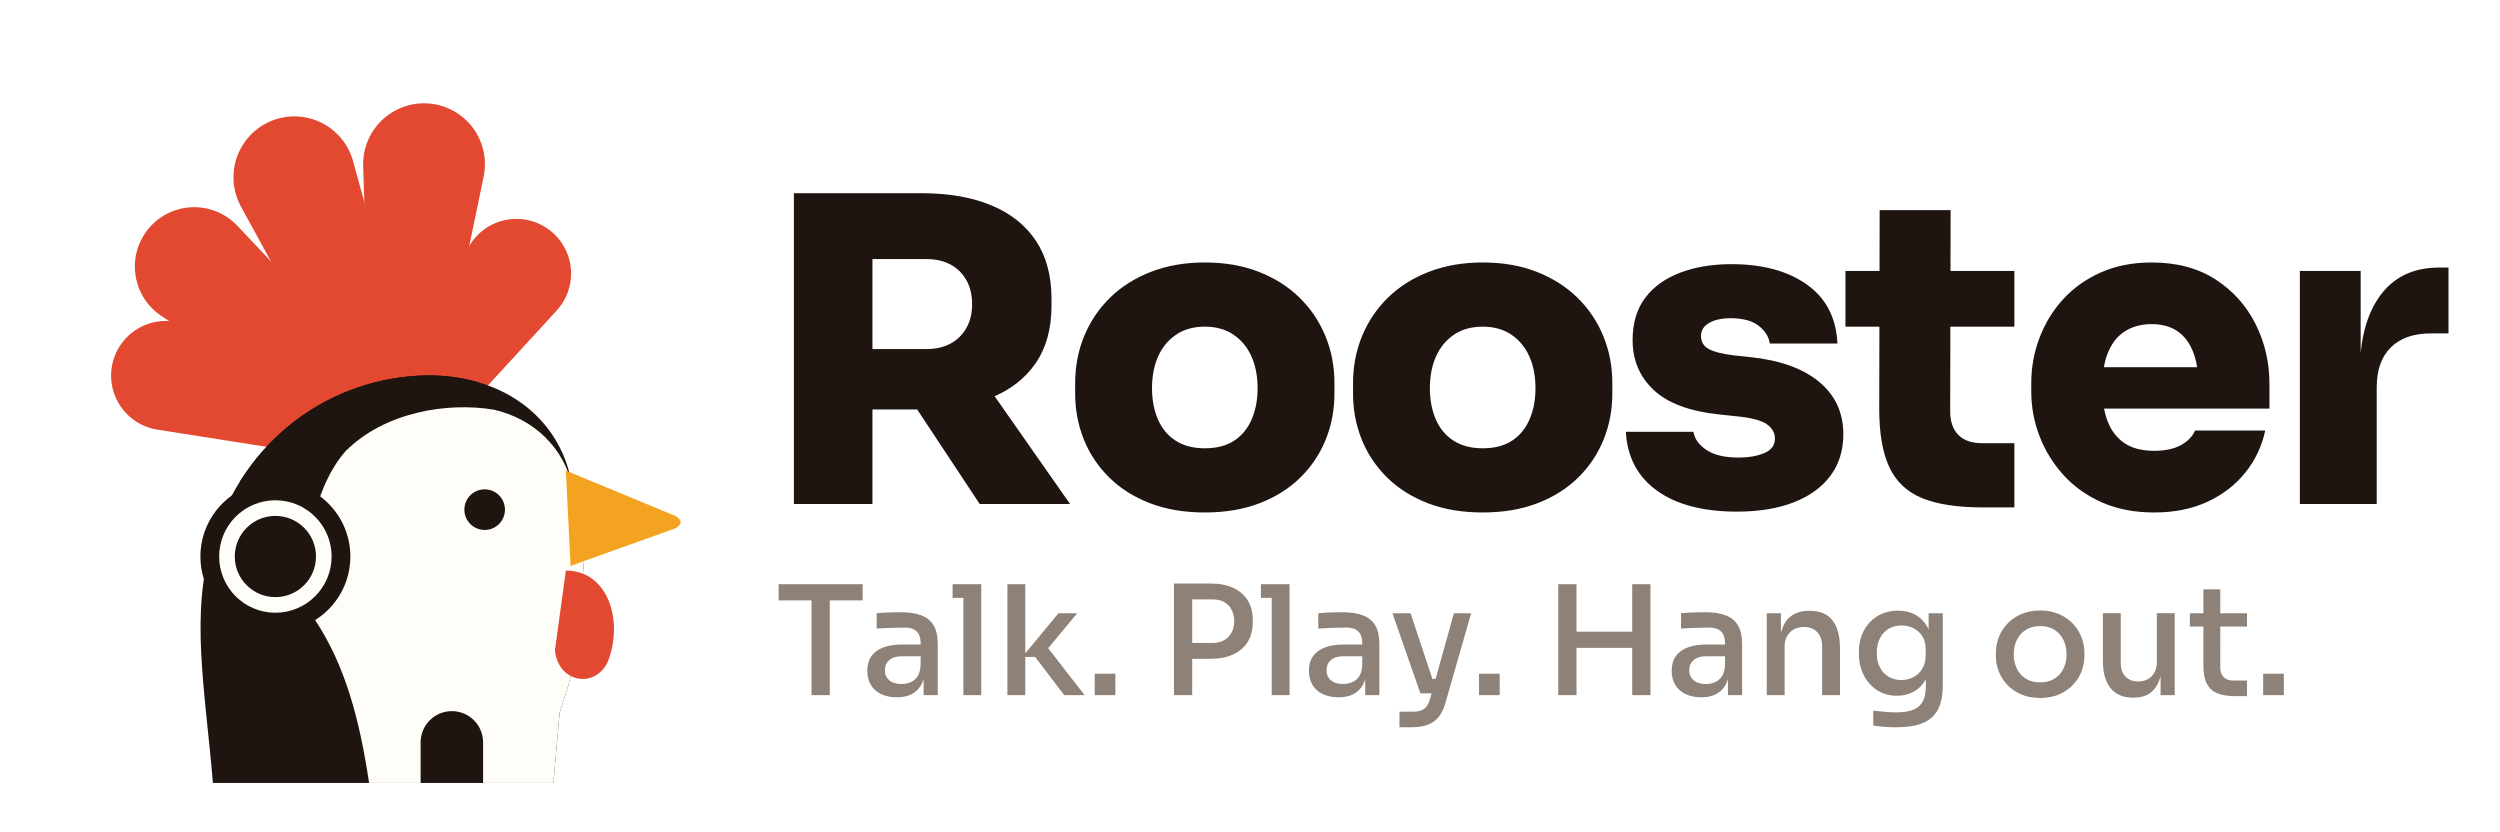
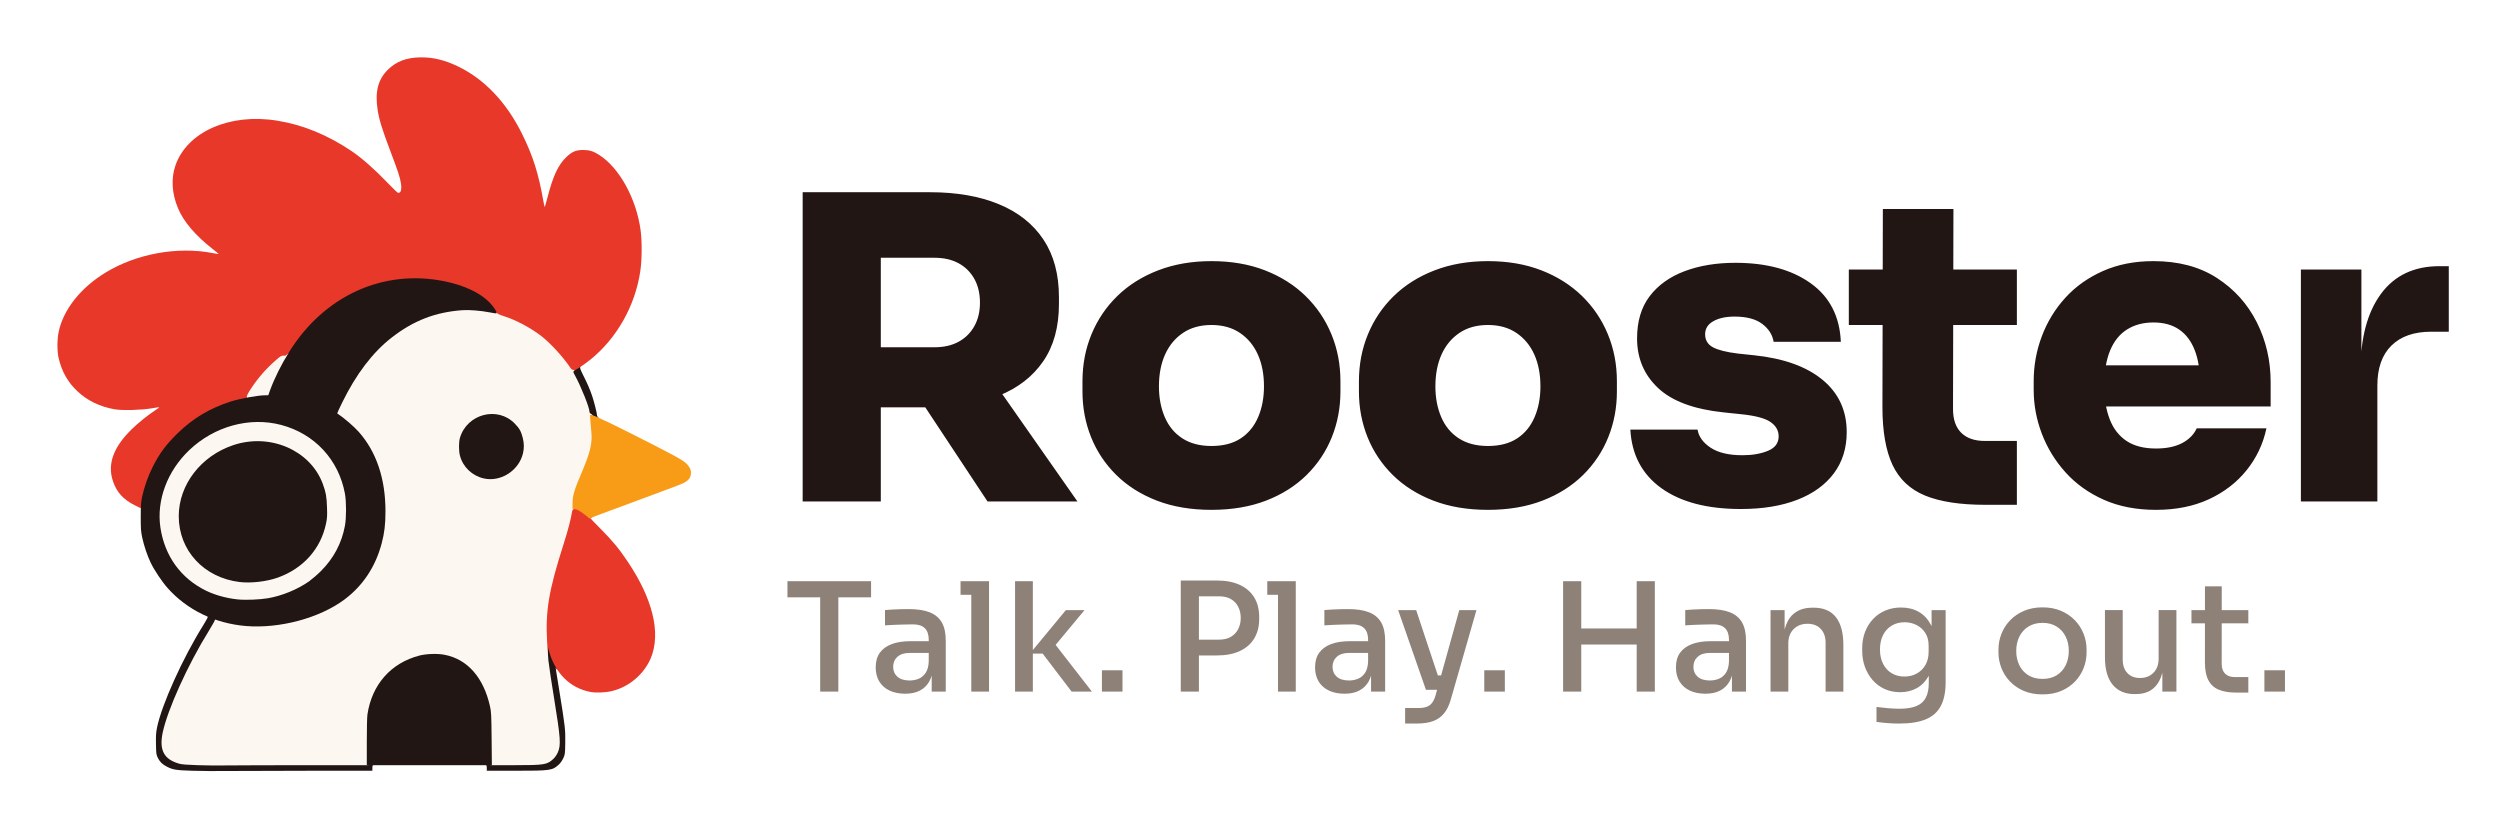
- <svg xmlns="http://www.w3.org/2000/svg" viewBox="-24 -24 1226.12 408">
-   <g transform="scale(0.38298) translate(-90 0)">
-     <g fill="#E34830">
-       <path d="M566.5 524.3 L740.5 334.7 A70 70 0 1 0 626.7 255.1 L508.1 483.4 A36 36 0 0 0 566.5 524.3 Z" />
-       <path d="M575.2 507.3 L646.7 163.6 A78 78 0 1 0 492.4 150.3 L504.0 501.2 A36 36 0 0 0 575.2 507.3 Z" />
-       <path d="M574.7 490.5 L479.5 143.7 A78 78 0 1 0 335.8 201.7 L508.4 517.3 A36 36 0 0 0 574.7 490.5 Z" />
-       <path d="M566.2 475.3 L331.5 226.7 A76 76 0 1 0 234.5 342.3 L520.2 530.1 A36 36 0 0 0 566.2 475.3 Z" />
-       <path d="M553.2 466.5 L265.2 353.2 A70 70 0 1 0 228.7 487.5 L534.4 535.6 A36 36 0 0 0 553.2 466.5 Z" />
-     </g>
-     <path d="M300 940 C 290 820 270 720 300 630 C 340 500 450 420 575 418 C 680 418 748 480 760 560 L 772 640 C 784 720 764 790 744 850 L 736 940 Z" fill="#1F1510" />
-     <path d="M500 940 C 488 860 470 790 430 730 C 410 650 430 560 470 515 C 520 465 600 452 660 462 C 712 474 750 512 760 560 L 772 640 C 784 720 764 790 744 850 L 736 940 Z" fill="#FFFDF8" />
-     <clipPath id="band7">
-       <path d="M300 940 C 290 820 270 720 300 630 C 340 500 450 420 575 418 C 680 418 748 480 760 560 L 772 640 C 784 720 764 790 744 850 L 736 940 Z" />
-     </clipPath>
-     <path d="M360 560 C 380 470 480 405 640 400" fill="none" stroke="#1F1510" stroke-width="64" clip-path="url(#band7)" />
-     <circle cx="380" cy="650" r="96" fill="#1F1510" />
-     <circle cx="380" cy="650" r="62" fill="none" stroke="#FFFDF8" stroke-width="20" />
-     <path d="M566 940 V888 A40 40 0 0 1 646 888 V940 Z" fill="#1F1510" />
-     <g fill="#1F1510">
-       <circle cx="648" cy="590" r="26" />
-     </g>
-     <path d="M752 540 L892 598 Q906 606 892 614 L758 662 Z" fill="#F4A320" />
-     <path d="M752 668 C 806 668 826 732 806 784 C 790 820 742 812 738 770 Z" fill="#E34830" />
+ <svg xmlns="http://www.w3.org/2000/svg" viewBox="-24 -24 1232.43 408">
+   <g transform="scale(0.40377) translate(-98.006 -28.5196)">
+     <path d="M273.0 910.1 C253.8 909.5 249.7 908.9 242.5 905.2 C237.0 902.5 233.7 899.3 231.3 894.4 C229.3 890.3 229.2 889.5 229.0 877.6 C228.8 867.2 229.0 863.9 230.3 857.3 C236.0 829.4 261.6 772.6 286.8 732.3 C291.2 725.2 292.7 722.3 292.1 721.8 C290.6 720.8 296.9 721.8 300.0 723.1 C302.3 724.1 302.9 724.8 302.9 726.3 C302.9 727.4 299.7 733.3 295.1 740.8 C263.5 791.7 235.5 858.3 237.5 878.0 C238.4 887.0 243.0 893.2 252.0 897.4 C261.9 902.1 258.2 901.9 382.0 901.8 C459.9 901.8 494.7 902.0 494.7 902.5 C494.7 903.0 494.4 903.3 494.0 903.3 C493.5 903.3 493.2 904.9 493.2 906.7 L493.2 910.1 L420.9 910.1 C381.1 910.1 335.6 910.3 319.9 910.4 C304.1 910.6 283.0 910.5 273.0 910.1 Z M632.9 906.7 C632.9 904.9 632.6 903.3 632.2 903.3 C631.8 903.3 631.4 903.0 631.4 902.6 C631.4 902.1 642.4 901.8 663.0 901.8 C702.0 901.8 704.8 901.4 712.6 894.2 C717.1 890.1 720.0 883.4 720.4 876.1 C720.7 870.0 719.1 857.3 713.4 822.1 C707.7 787.3 705.4 769.6 705.4 760.0 C705.4 756.3 705.6 756.0 707.3 756.0 C708.8 756.0 709.2 756.5 709.6 759.2 C710.4 763.6 713.3 772.0 716.0 777.4 C717.2 779.9 718.4 783.1 718.7 784.6 L719.1 787.4 L717.9 785.5 C717.0 784.0 716.8 783.9 717.1 785.1 C717.3 786.0 717.6 788.0 717.8 789.7 C718.1 791.3 719.8 802.0 721.6 813.4 C728.5 855.7 729.0 860.4 728.7 876.0 C728.5 889.7 728.4 890.2 726.3 894.8 C725.0 897.5 722.8 900.8 720.9 902.5 C713.0 909.8 710.7 910.1 667.9 910.1 L632.9 910.1 L632.9 906.7 Z M761.1 477.3 C757.8 475.6 756.8 474.7 756.8 473.4 C756.8 468.3 746.7 443.1 739.2 429.5 C737.7 426.6 736.4 423.6 736.4 422.9 C736.4 421.3 743.9 416.2 746.3 416.2 C747.6 416.2 747.7 416.4 747.0 417.2 C746.4 418.0 747.1 420.2 750.6 427.2 C756.0 437.9 758.5 443.8 761.5 452.4 C763.9 459.5 767.4 473.3 767.4 475.7 C767.4 476.5 767.9 477.8 768.6 478.4 C770.7 480.5 766.0 479.8 761.1 477.3 Z" fill="#211614" />
+     <path d="M759.4 813.9 C734.2 809.0 716.0 790.8 708.4 762.6 L707.0 757.2 L707.3 763.1 C707.5 766.4 707.5 768.9 707.3 768.8 C707.2 768.6 706.5 766.1 705.8 763.2 C703.8 754.7 703.0 737.9 703.9 723.7 C705.7 696.2 710.2 675.6 724.9 629.5 C729.6 614.7 732.9 602.2 734.7 592.1 L735.3 588.7 L740.3 588.5 L745.2 588.3 L751.3 592.7 C761.4 600.0 762.7 601.2 760.2 601.2 C759.6 601.2 759.1 601.4 759.1 601.5 C759.1 601.7 764.8 607.6 771.7 614.6 C786.5 629.4 794.7 639.4 805.5 655.6 C820.4 678.1 829.8 698.0 835.0 718.2 C840.2 738.6 839.5 758.0 832.9 773.2 C824.5 792.4 806.9 807.4 786.5 812.6 C778.5 814.7 766.4 815.2 759.4 813.9 Z M203.5 586.2 C188.9 578.8 181.0 570.1 176.5 556.6 C169.5 536.0 176.8 515.4 198.9 493.6 C207.3 485.3 219.7 475.4 229.4 469.1 C231.6 467.7 233.3 466.4 233.1 466.3 C233.0 466.1 228.8 466.7 223.9 467.6 C211.3 469.8 188.1 470.4 178.5 468.8 C160.5 465.6 145.1 458.2 133.1 446.8 C121.3 435.7 114.1 422.9 110.2 406.5 C108.2 398.1 108.2 383.7 110.2 374.2 C115.9 347.0 137.2 320.2 167.7 301.7 C205.3 278.9 255.2 269.8 297.9 278.0 C302.0 278.8 305.5 279.3 305.6 279.2 C305.7 279.1 302.3 276.3 298.1 273.0 C277.0 256.4 263.0 240.0 256.1 223.8 C248.4 205.6 247.2 187.5 252.7 171.3 C266.7 130.1 319.1 106.9 377.0 116.4 C408.3 121.4 438.5 133.8 467.9 153.6 C480.1 161.8 496.4 176.2 511.3 191.8 C517.7 198.4 523.5 204.1 524.3 204.4 C527.8 205.5 529.4 200.6 528.0 192.6 C526.9 185.3 524.4 178.0 515.5 154.5 C505.0 126.7 501.5 115.4 499.6 103.1 C496.3 81.0 500.0 66.3 512.0 54.3 C522.4 44.0 535.1 39.2 552.5 39.1 C567.7 39.0 581.8 42.5 597.8 50.2 C630.2 65.8 657.0 94.1 676.2 133.0 C689.3 159.6 696.1 181.0 702.0 214.7 C702.7 218.8 703.5 222.0 703.7 221.8 C703.9 221.5 705.4 216.3 707.0 210.2 C713.8 183.8 720.1 170.3 730.2 160.7 C736.9 154.3 741.8 152.2 750.4 152.2 C758.2 152.2 763.0 153.7 770.1 158.2 C794.8 174.0 815.5 211.6 820.7 250.2 C822.5 263.7 822.4 286.5 820.3 300.3 C814.1 342.3 791.7 382.0 759.7 407.9 C750.7 415.2 738.6 423.0 736.1 423.0 C734.9 423.0 733.7 422.0 732.2 419.8 C724.1 407.4 707.8 389.7 696.8 381.3 C683.7 371.3 665.6 361.8 651.4 357.3 L643.8 354.9 L641.8 350.8 C639.0 345.2 630.2 336.2 622.9 331.5 C599.7 316.6 561.4 308.6 529.6 312.0 C478.4 317.4 432.0 345.9 399.9 391.6 C397.8 394.5 395.9 397.0 395.5 397.2 C393.2 398.1 379.1 409.6 372.8 415.5 C361.1 426.6 347.3 444.0 341.9 454.5 C341.1 456.0 339.8 457.1 338.5 457.4 C312.0 463.4 291.5 472.8 270.8 488.6 C259.8 496.9 244.2 513.7 235.6 526.4 C230.2 534.5 222.5 550.4 219.2 560.4 C216.0 570.0 213.0 583.3 213.0 587.5 C213.0 590.7 211.9 590.5 203.5 586.2 Z" fill="#E8382A" />
+     <path d="M279.8 903.3 C266.9 902.9 260.5 902.4 257.4 901.5 C238.9 896.3 232.8 885.1 237.1 864.0 C242.9 835.9 267.7 780.9 293.6 739.2 C297.9 732.3 301.2 726.2 301.0 725.8 C300.2 724.5 307.8 725.0 313.5 726.6 C325.6 729.9 337.3 731.4 352.0 731.4 C368.5 731.5 380.1 730.0 396.8 725.8 C429.7 717.7 453.1 705.1 472.1 685.3 C486.7 670.1 496.6 652.4 502.3 631.1 C505.9 617.6 507.0 608.5 507.0 592.9 C507.0 559.6 497.9 529.3 480.9 506.3 C475.6 499.3 462.4 486.2 455.3 481.1 L449.5 477.0 L449.4 472.5 C449.4 468.4 449.9 467.0 455.4 455.9 C486.5 392.8 532.2 355.3 587.7 347.1 C607.4 344.2 644.0 346.8 645.4 351.2 C645.7 352.1 648.2 353.3 653.5 355.0 C667.9 359.5 685.9 369.0 699.0 379.0 C710.1 387.5 726.4 405.2 734.5 417.5 C736.1 419.9 737.1 420.7 738.6 420.7 C740.3 420.7 740.4 420.8 739.3 421.9 C738.2 423.0 738.3 423.5 740.9 428.1 C748.2 441.6 758.3 466.8 758.3 471.9 C758.3 473.0 759.0 473.9 760.2 474.4 C761.2 474.9 762.2 476.1 762.4 477.3 C763.5 482.4 764.3 489.8 764.8 497.4 C765.8 513.8 763.1 525.0 751.8 551.4 C745.2 567.0 742.4 575.3 740.9 584.7 C740.2 589.1 739.7 590.6 738.7 590.9 C737.8 591.1 737.2 592.3 736.8 594.9 C735.7 602.3 731.9 617.1 726.9 632.6 C708.4 690.6 704.3 714.8 706.6 753.7 C707.2 763.5 707.9 773.2 708.1 775.3 C709.3 784.9 711.8 802.0 714.9 820.6 C723.1 871.0 723.6 878.9 719.5 888.0 C718.2 890.8 716.0 894.0 714.1 895.7 C706.4 902.8 703.3 903.3 666.7 903.3 L637.5 903.3 L637.3 888.8 C637.0 850.4 636.8 845.6 635.3 836.9 C631.9 817.5 624.0 800.8 612.6 789.0 C591.9 767.4 563.0 763.7 533.9 778.8 C512.4 790.0 497.9 808.5 491.1 833.6 C489.1 841.0 489.1 841.2 488.8 872.2 L488.6 903.3 L411.8 903.3 C369.5 903.3 326.6 903.5 316.5 903.6 C306.3 903.8 289.8 903.7 279.8 903.3 Z M329.3 703.1 C281.9 699.5 244.2 668.9 234.3 625.8 C225.3 586.6 236.4 547.7 264.7 519.2 C283.5 500.3 306.2 488.5 332.7 483.7 C341.8 482.1 363.5 481.9 372.7 483.3 C389.0 485.9 408.1 493.8 420.7 503.1 C433.5 512.5 445.0 526.1 452.2 540.3 C455.8 547.6 460.4 561.6 461.9 570.6 C463.9 582.2 463.8 602.9 461.6 613.9 C455.9 642.8 440.1 666.1 414.9 683.0 C397.6 694.5 376.7 701.4 354.2 703.1 C343.1 704.0 341.0 704.0 329.3 703.1 Z M360.6 676.3 C405.2 667.1 435.9 632.4 436.0 591.4 C436.0 555.9 413.6 525.4 379.3 514.3 C365.3 509.8 353.1 508.8 339.8 511.0 C300.0 517.7 266.8 549.3 260.2 586.9 C254.4 619.7 272.0 653.2 303.3 668.7 C312.4 673.2 322.2 676.1 334.2 677.8 C338.7 678.4 354.8 677.6 360.6 676.3 Z M644.2 551.0 C661.7 546.8 676.0 530.0 676.0 513.5 C676.0 501.1 667.0 486.9 655.6 481.1 C650.7 478.7 643.2 476.6 638.9 476.6 C630.6 476.6 619.5 481.6 612.5 488.6 C606.6 494.5 603.2 500.8 601.5 509.0 C600.5 514.1 600.5 515.2 601.5 520.4 C604.6 535.5 615.9 547.4 630.5 550.9 C636.2 552.3 638.4 552.3 644.2 551.0 Z M339.9 453.5 C339.9 452.0 341.6 448.7 344.9 443.7 C353.5 430.6 363.6 419.1 375.3 408.9 C380.5 404.3 382.1 403.3 384.2 403.3 L386.7 403.3 L386.7 407.6 C386.7 411.4 386.1 413.1 381.4 422.6 C378.5 428.4 374.3 437.8 372.1 443.4 L368.1 453.5 L362.1 454.0 C358.8 454.3 352.5 454.7 348.0 455.1 L339.9 455.7 L339.9 453.5 Z" fill="#FCF8F1" />
+     <path d="M756.9 601.0 C756.5 600.4 753.3 598.0 749.9 595.5 C745.6 592.4 742.8 591.0 740.6 590.7 L737.5 590.2 L737.6 583.1 C737.8 573.8 739.8 567.0 748.1 547.6 C759.4 521.0 762.0 510.2 760.5 495.8 C760.1 491.7 759.6 485.5 759.3 482.1 L758.9 475.8 L760.8 475.8 C763.8 475.8 791.2 489.1 837.1 512.6 C872.3 530.7 875.7 532.8 879.8 539.0 C881.6 541.8 882.2 543.4 882.2 546.2 C882.2 553.1 878.4 557.1 868.3 560.9 C865.4 562.0 858.7 564.5 853.5 566.5 C848.3 568.4 834.2 573.7 822.1 578.2 C810.1 582.6 790.8 589.8 779.2 594.1 C767.7 598.4 758.1 602.0 758.0 602.0 C757.8 602.0 757.4 601.5 756.9 601.0 Z" fill="#F89B17" />
+     <path d="M486.4 875.0 C486.4 858.5 486.7 844.3 487.2 841.2 C492.7 804.8 515.8 778.6 550.5 769.5 C558.9 767.3 572.6 766.8 581.2 768.5 C609.2 773.8 628.9 796.1 636.8 831.4 C638.3 838.2 638.5 841.3 638.8 871.0 L639.1 903.3 L562.7 903.3 L486.4 903.3 L486.4 875.0 Z M338.7 733.4 C300.9 730.2 266.8 713.7 243.1 686.9 C236.4 679.4 226.8 665.0 222.5 656.0 C218.3 647.2 214.4 635.5 212.1 625.0 C210.6 617.7 210.4 614.7 210.4 600.1 C210.4 585.8 210.7 582.3 212.1 575.5 C214.7 563.4 219.6 549.7 225.1 538.9 C233.3 522.6 241.6 511.5 255.4 498.1 C274.3 479.7 294.7 467.5 320.3 459.3 C332.0 455.6 353.4 451.7 362.2 451.7 L366.1 451.7 L368.2 445.8 C373.5 431.2 381.8 414.5 391.5 398.9 C434.1 330.3 506.1 297.4 580.8 312.4 C605.4 317.3 625.1 326.7 636.7 338.8 C641.7 344.1 645.9 350.6 644.8 351.6 C644.6 351.9 640.9 351.4 636.6 350.5 C626.0 348.4 611.4 347.2 603.1 347.8 C570.0 350.2 543.4 360.5 516.8 381.2 C493.6 399.2 473.2 426.1 456.4 460.5 C452.8 467.7 450.1 473.7 450.3 473.8 C458.6 479.3 470.8 489.8 476.8 496.6 C498.3 521.1 509.2 553.7 509.2 593.3 C509.2 609.6 507.9 619.9 504.5 632.8 C496.9 661.2 481.6 684.2 459.2 701.0 C428.8 723.7 380.0 736.8 338.7 733.4 Z M365.6 699.5 C383.0 696.5 401.7 688.8 416.0 678.8 C419.6 676.2 426.2 670.5 430.5 666.2 C445.9 650.8 455.8 632.2 459.7 611.0 C461.5 601.3 461.5 581.6 459.7 571.8 C452.1 530.4 422.7 498.7 381.9 487.9 C343.3 477.7 300.3 489.5 269.7 518.6 C242.8 544.2 229.5 579.8 234.4 613.1 C239.6 648.0 259.4 675.3 290.4 690.4 C301.4 695.7 315.2 699.5 328.7 700.9 C337.9 701.9 355.6 701.2 365.6 699.5 Z M331.2 679.7 C287.5 674.4 256.8 641.2 256.8 599.3 C256.8 560.9 283.9 525.7 323.5 512.5 C368.2 497.6 417.1 518.6 432.5 559.4 C436.4 569.9 437.4 575.2 437.8 588.4 C438.2 599.1 438.0 601.9 436.6 608.4 C430.2 639.3 408.6 663.4 377.4 674.4 C363.8 679.2 345.0 681.3 331.2 679.7 Z M629.2 553.2 C615.0 550.0 603.7 539.2 600.1 525.3 C598.6 519.5 598.6 509.0 600.1 503.7 C608.8 474.3 646.2 464.6 667.1 486.3 C672.8 492.1 674.8 495.7 676.8 503.6 C678.5 510.4 678.6 516.1 677.1 522.5 C672.1 543.7 649.9 557.9 629.2 553.2 Z" fill="#211614" />
  </g>
-   <path transform="translate(350.04 223.20) scale(0.20712)" d="M74 0V-736H260V0ZM514 0 309 -310H511L728 0ZM213 -224V-367H388Q421 -367 445.0 -380.0Q469 -393 482.5 -417.0Q496 -441 496 -473Q496 -506 482.5 -530.0Q469 -554 445.0 -567.0Q421 -580 388 -580H213V-736H377Q472 -736 541.0 -707.5Q610 -679 647.0 -623.5Q684 -568 684 -486V-470Q684 -388 646.5 -333.5Q609 -279 540.5 -251.5Q472 -224 377 -224ZM1047 20Q974 20 917.0 -2.0Q860 -24 820.5 -63.0Q781 -102 760.5 -153.0Q740 -204 740 -262V-286Q740 -346 761.5 -398.0Q783 -450 823.0 -489.0Q863 -528 920.0 -550.0Q977 -572 1047 -572Q1118 -572 1174.5 -550.0Q1231 -528 1271.0 -489.0Q1311 -450 1332.5 -398.0Q1354 -346 1354 -286V-262Q1354 -204 1333.5 -153.0Q1313 -102 1273.5 -63.0Q1234 -24 1177.0 -2.0Q1120 20 1047 20ZM1047 -132Q1089 -132 1116.5 -150.0Q1144 -168 1158.0 -200.5Q1172 -233 1172 -274Q1172 -317 1157.5 -349.5Q1143 -382 1115.0 -401.0Q1087 -420 1047 -420Q1007 -420 979.0 -401.0Q951 -382 936.5 -349.5Q922 -317 922 -274Q922 -233 936.0 -200.5Q950 -168 978.0 -150.0Q1006 -132 1047 -132ZM1705 20Q1632 20 1575.0 -2.0Q1518 -24 1478.5 -63.0Q1439 -102 1418.5 -153.0Q1398 -204 1398 -262V-286Q1398 -346 1419.5 -398.0Q1441 -450 1481.0 -489.0Q1521 -528 1578.0 -550.0Q1635 -572 1705 -572Q1776 -572 1832.5 -550.0Q1889 -528 1929.0 -489.0Q1969 -450 1990.5 -398.0Q2012 -346 2012 -286V-262Q2012 -204 1991.5 -153.0Q1971 -102 1931.5 -63.0Q1892 -24 1835.0 -2.0Q1778 20 1705 20ZM1705 -132Q1747 -132 1774.5 -150.0Q1802 -168 1816.0 -200.5Q1830 -233 1830 -274Q1830 -317 1815.5 -349.5Q1801 -382 1773.0 -401.0Q1745 -420 1705 -420Q1665 -420 1637.0 -401.0Q1609 -382 1594.5 -349.5Q1580 -317 1580 -274Q1580 -233 1594.0 -200.5Q1608 -168 1636.0 -150.0Q1664 -132 1705 -132ZM2307 18Q2187 18 2118.0 -31.5Q2049 -81 2044 -171H2204Q2208 -146 2235.0 -128.0Q2262 -110 2311 -110Q2346 -110 2371.5 -120.5Q2397 -131 2397 -155Q2397 -176 2377.0 -189.5Q2357 -203 2304 -208L2266 -212Q2160 -223 2110.0 -270.0Q2060 -317 2060 -388Q2060 -449 2090.0 -488.5Q2120 -528 2173.0 -548.0Q2226 -568 2294 -568Q2405 -568 2473.0 -519.5Q2541 -471 2545 -380H2385Q2381 -405 2358.0 -422.5Q2335 -440 2292 -440Q2261 -440 2241.5 -429.0Q2222 -418 2222 -398Q2222 -377 2240.5 -367.0Q2259 -357 2300 -352L2338 -348Q2444 -337 2501.5 -289.5Q2559 -242 2559 -165Q2559 -108 2528.5 -67.0Q2498 -26 2441.5 -4.0Q2385 18 2307 18ZM2889 8Q2799 8 2745.5 -14.0Q2692 -36 2668.0 -87.0Q2644 -138 2644 -225L2645 -696H2813L2812 -220Q2812 -183 2831.5 -163.5Q2851 -144 2888 -144H2964V8ZM2564 -420V-552H2964V-420ZM3295 20Q3225 20 3171.0 -4.0Q3117 -28 3080.0 -69.0Q3043 -110 3023.5 -161.0Q3004 -212 3004 -266V-286Q3004 -342 3023.5 -393.5Q3043 -445 3079.5 -485.0Q3116 -525 3169.0 -548.5Q3222 -572 3289 -572Q3378 -572 3440.0 -532.0Q3502 -492 3535.0 -426.5Q3568 -361 3568 -284V-226H3080V-324H3463L3400 -280Q3400 -327 3387.5 -359.5Q3375 -392 3350.5 -409.0Q3326 -426 3289 -426Q3253 -426 3226.5 -409.5Q3200 -393 3186.0 -359.5Q3172 -326 3172 -275Q3172 -229 3185.0 -195.5Q3198 -162 3225.0 -144.0Q3252 -126 3295 -126Q3333 -126 3357.5 -139.0Q3382 -152 3392 -174H3558Q3546 -118 3510.5 -74.0Q3475 -30 3420.5 -5.0Q3366 20 3295 20ZM3640 0V-552H3784V-312H3782Q3782 -428 3830.5 -494.0Q3879 -560 3970 -560H3992V-404H3950Q3889 -404 3855.5 -371.0Q3822 -338 3822 -276V0Z" fill="#1F1510" />
-   <path transform="translate(356.04 316.94) scale(0.07456)" d="M241 0V-643.5H361.0V0ZM24.5 -623.5V-730.0H577.5V-623.5ZM978.25 0.0V-160.5H958.75V-342.5Q958.75 -393.25 933.0 -418.875Q907.25 -444.5 856.0 -444.5Q828.0 -444.5 794.0 -443.5Q760.0 -442.5 727.25 -441.25Q694.5 -440.0 669.5 -438.0V-539.0Q692 -541 718.625 -542.625Q745.25 -544.25 773.625 -544.875Q802.0 -545.5 827.5 -545.5Q910.25 -545.5 964.125 -524.625Q1018.0 -503.75 1044.625 -458.25Q1071.25 -412.75 1071.25 -337.25V0.0ZM803.25 14.0Q743.75 14.0 699.875 -6.625Q656.0 -27.25 632.0 -66.375Q608.0 -105.5 608.0 -160.5Q608.0 -218.75 635.375 -256.875Q662.75 -295.0 714.0 -314.125Q765.25 -333.25 835.75 -333.25H971.25V-255.75H832.75Q780.0 -255.75 751.75 -230.125Q723.5 -204.5 723.5 -163.75Q723.5 -123.25 751.75 -98.375Q780.0 -73.5 832.75 -73.5Q864.25 -73.5 892.125 -85.0Q920.0 -96.5 938.375 -123.875Q956.75 -151.25 958.75 -199.5L988.75 -161.0Q983.75 -104.0 961.25 -65.25Q938.75 -26.5 899.25 -6.25Q859.75 14.0 803.25 14.0ZM1240 0V-730H1357.5V0.0ZM1169 -640V-730H1357.5V-640.0ZM1903.5 0.0 1712.0 -251.25H1627.5L1865.25 -538.5H1988.5L1770.75 -276.5L1776.0 -336.75L2037.5 0.0ZM1529.5 0.0V-730.0H1647V0ZM2103.75 0.0V-141.0H2239.75V0.0ZM2725 -239V-343.5H2877.25Q2924.75 -343.5 2956.5 -362.25Q2988.25 -381.0 3004.875 -413.5Q3021.5 -446.0 3021.5 -486.75Q3021.5 -528.5 3004.875 -561.0Q2988.25 -593.5 2956.5 -611.75Q2924.75 -630.0 2877.25 -630.0H2725V-734.5H2862.5Q2953.5 -734.5 3016.0 -705.25Q3078.5 -676.0 3111.0 -622.25Q3143.5 -568.5 3143.5 -494.75V-478.75Q3143.5 -406.0 3111.0 -351.875Q3078.5 -297.75 3016.0 -268.375Q2953.5 -239.0 2862.5 -239.0ZM2625 0V-734.5H2745.0V0ZM3268 0V-730H3385.5V0.0ZM3197 -640V-730H3385.5V-640.0ZM3883.25 0.0V-160.5H3863.75V-342.5Q3863.75 -393.25 3838.0 -418.875Q3812.25 -444.5 3761.0 -444.5Q3733.0 -444.5 3699.0 -443.5Q3665.0 -442.5 3632.25 -441.25Q3599.5 -440.0 3574.5 -438.0V-539.0Q3597 -541 3623.625 -542.625Q3650.25 -544.25 3678.625 -544.875Q3707.0 -545.5 3732.5 -545.5Q3815.25 -545.5 3869.125 -524.625Q3923.0 -503.75 3949.625 -458.25Q3976.25 -412.75 3976.25 -337.25V0.0ZM3708.25 14.0Q3648.75 14.0 3604.875 -6.625Q3561.0 -27.25 3537.0 -66.375Q3513.0 -105.5 3513.0 -160.5Q3513.0 -218.75 3540.375 -256.875Q3567.75 -295.0 3619.0 -314.125Q3670.25 -333.25 3740.75 -333.25H3876.25V-255.75H3737.75Q3685.0 -255.75 3656.75 -230.125Q3628.5 -204.5 3628.5 -163.75Q3628.5 -123.25 3656.75 -98.375Q3685.0 -73.5 3737.75 -73.5Q3769.25 -73.5 3797.125 -85.0Q3825.0 -96.5 3843.375 -123.875Q3861.75 -151.25 3863.75 -199.5L3893.75 -161.0Q3888.75 -104.0 3866.25 -65.25Q3843.75 -26.5 3804.25 -6.25Q3764.75 14.0 3708.25 14.0ZM4108.5 211.0V108.5H4198.0Q4229.25 108.5 4250.875 100.625Q4272.5 92.75 4286.625 74.375Q4300.75 56.0 4309.5 25.25L4466.5 -538.5H4580.0L4410.25 52.75Q4394.25 109.5 4365.375 144.5Q4336.5 179.5 4293.0 195.25Q4249.5 211.0 4188.5 211.0ZM4274.5 -12.0V-107.0H4390.5V-12.0ZM4246 -12 4062.5 -538.5H4181.5L4356.5 -12.0ZM4631.75 0.0V-141.0H4767.75V0.0ZM5639.5 0.0V-730.0H5759.5V0.0ZM5153 0V-730H5273V0ZM5250 -311V-417.5H5662.5V-311.0ZM6269.25 0.0V-160.5H6249.75V-342.5Q6249.75 -393.25 6224.0 -418.875Q6198.25 -444.5 6147.0 -444.5Q6119.0 -444.5 6085.0 -443.5Q6051.0 -442.5 6018.25 -441.25Q5985.5 -440.0 5960.5 -438.0V-539.0Q5983 -541 6009.625 -542.625Q6036.25 -544.25 6064.625 -544.875Q6093.0 -545.5 6118.5 -545.5Q6201.25 -545.5 6255.125 -524.625Q6309.0 -503.75 6335.625 -458.25Q6362.25 -412.75 6362.25 -337.25V0.0ZM6094.25 14.0Q6034.75 14.0 5990.875 -6.625Q5947.0 -27.25 5923.0 -66.375Q5899.0 -105.5 5899.0 -160.5Q5899.0 -218.75 5926.375 -256.875Q5953.75 -295.0 6005.0 -314.125Q6056.25 -333.25 6126.75 -333.25H6262.25V-255.75H6123.75Q6071.0 -255.75 6042.75 -230.125Q6014.5 -204.5 6014.5 -163.75Q6014.5 -123.25 6042.75 -98.375Q6071.0 -73.5 6123.75 -73.5Q6155.25 -73.5 6183.125 -85.0Q6211.0 -96.5 6229.375 -123.875Q6247.75 -151.25 6249.75 -199.5L6279.75 -161.0Q6274.75 -104.0 6252.25 -65.25Q6229.75 -26.5 6190.25 -6.25Q6150.75 14.0 6094.25 14.0ZM6524.5 0.0V-538.5H6617.5V-307.5H6606.5Q6606.5 -388.25 6628.125 -443.25Q6649.75 -498.25 6693.625 -526.625Q6737.5 -555.0 6803.25 -555.0H6808.25Q6907.5 -555.0 6956.75 -492.125Q7006.0 -429.25 7006.0 -307.75V0H6888.5V-324.0Q6888.5 -380.0 6856.625 -414.25Q6824.75 -448.5 6769.25 -448.5Q6712.25 -448.5 6677.125 -413.125Q6642.0 -377.75 6642 -319V0ZM7375.25 211.25Q7337.25 211.25 7298.25 208.25Q7259.25 205.25 7225.0 200.25V101.5Q7260.75 106.25 7301.125 109.75Q7341.5 113.25 7376.75 113.25Q7447.0 113.25 7489.5 95.375Q7532.0 77.5 7551.375 39.625Q7570.75 1.75 7570.75 -57.5V-162.0L7601.75 -234.0Q7599.0 -155.75 7569.5 -102.75Q7540.0 -49.75 7491.25 -22.875Q7442.5 4.0 7381 4Q7325 4 7278.875 -17.125Q7232.75 -38.25 7199.75 -75.875Q7166.75 -113.5 7148.625 -163.125Q7130.5 -212.75 7130.5 -268.75V-288.25Q7130.5 -345.0 7149.25 -394.0Q7168 -443 7202.0 -479.375Q7236.0 -515.75 7283.25 -535.875Q7330.5 -556.0 7387.5 -556.0Q7454.25 -556.0 7504.5 -527.25Q7554.75 -498.5 7583.625 -443.625Q7612.5 -388.75 7615.25 -309.5L7589.25 -307.0V-538.5H7682.25V-63.5Q7682.25 34.0 7650.625 94.375Q7619.0 154.75 7551.5 183.0Q7484.0 211.25 7375.25 211.25ZM7409.75 -99.5Q7454.0 -99.5 7490.25 -119.0Q7526.5 -138.5 7548.125 -175.25Q7569.75 -212.0 7569.75 -263.25V-303.75Q7569.75 -354.0 7547.25 -388.5Q7524.75 -423.0 7488.75 -440.75Q7452.75 -458.5 7410.5 -458.5Q7362.5 -458.5 7325.625 -436.25Q7288.75 -414.0 7268.375 -373.625Q7248.0 -333.25 7248.0 -278.5Q7248.0 -223.75 7268.75 -183.25Q7289.5 -142.75 7326.0 -121.125Q7362.5 -99.5 7409.75 -99.5ZM8322.75 18.5Q8252.0 18.5 8198.0 -5.0Q8144.0 -28.5 8106.75 -67.875Q8069.5 -107.25 8050.5 -156.75Q8031.5 -206.25 8031.5 -259.0V-278.5Q8031.5 -331.75 8051.125 -381.875Q8070.75 -432.0 8108.5 -471.375Q8146.25 -510.75 8200.25 -533.875Q8254.25 -557.0 8322.75 -557.0Q8391.5 -557.0 8445.375 -533.875Q8499.25 -510.75 8537.0 -471.375Q8574.75 -432.0 8594.375 -381.875Q8614.0 -331.75 8614.0 -278.5V-259Q8614.0 -206.25 8595.0 -156.75Q8576.0 -107.25 8538.75 -67.875Q8501.5 -28.5 8447.5 -5.0Q8393.5 18.5 8322.75 18.5ZM8322.75 -84.0Q8378.25 -84.0 8417.0 -108.375Q8455.75 -132.75 8476.125 -174.625Q8496.5 -216.5 8496.5 -268.75Q8496.5 -322.25 8475.625 -364.125Q8454.75 -406.0 8415.875 -430.25Q8377.0 -454.5 8322.75 -454.5Q8269.25 -454.5 8230.0 -430.25Q8190.75 -406.0 8169.875 -364.125Q8149.0 -322.25 8149.0 -268.75Q8149.0 -216.5 8169.375 -174.625Q8189.75 -132.75 8228.625 -108.375Q8267.5 -84.0 8322.75 -84.0ZM8932.5 16.5Q8837.75 16.5 8786.625 -45.375Q8735.5 -107.25 8735.5 -226.75V-539.25H8853.0V-211.25Q8853.0 -154.75 8884.0 -122.375Q8915 -90 8967.75 -90.0Q9022 -90 9056.25 -124.625Q9090.5 -159.25 9090.5 -219.25V-539.25H9208.0V0H9115V-229.75H9126.5Q9126.5 -149.25 9105.375 -94.5Q9084.25 -39.75 9042.625 -11.625Q9001.0 16.5 8937.5 16.5ZM9603.25 6.5Q9535.75 6.5 9489.75 -11.75Q9443.75 -30.0 9420.125 -73.875Q9396.5 -117.75 9396.5 -192.75L9396.75 -696.0H9507.75L9507.5 -182.5Q9507.5 -141.0 9530.0 -118.5Q9552.5 -96.0 9594 -96H9683.5V6.5ZM9307.5 -451.5V-538.5H9683.5V-451.5ZM9789.75 0.0V-141.0H9925.75V0.0Z" fill="#8D8178" />
+   <path transform="translate(356.36 223.20) scale(0.20712)" d="M74 0V-736H260V0ZM514 0 309 -310H511L728 0ZM213 -224V-367H388Q421 -367 445.0 -380.0Q469 -393 482.5 -417.0Q496 -441 496 -473Q496 -506 482.5 -530.0Q469 -554 445.0 -567.0Q421 -580 388 -580H213V-736H377Q472 -736 541.0 -707.5Q610 -679 647.0 -623.5Q684 -568 684 -486V-470Q684 -388 646.5 -333.5Q609 -279 540.5 -251.5Q472 -224 377 -224ZM1047 20Q974 20 917.0 -2.0Q860 -24 820.5 -63.0Q781 -102 760.5 -153.0Q740 -204 740 -262V-286Q740 -346 761.5 -398.0Q783 -450 823.0 -489.0Q863 -528 920.0 -550.0Q977 -572 1047 -572Q1118 -572 1174.5 -550.0Q1231 -528 1271.0 -489.0Q1311 -450 1332.5 -398.0Q1354 -346 1354 -286V-262Q1354 -204 1333.5 -153.0Q1313 -102 1273.5 -63.0Q1234 -24 1177.0 -2.0Q1120 20 1047 20ZM1047 -132Q1089 -132 1116.5 -150.0Q1144 -168 1158.0 -200.5Q1172 -233 1172 -274Q1172 -317 1157.5 -349.5Q1143 -382 1115.0 -401.0Q1087 -420 1047 -420Q1007 -420 979.0 -401.0Q951 -382 936.5 -349.5Q922 -317 922 -274Q922 -233 936.0 -200.5Q950 -168 978.0 -150.0Q1006 -132 1047 -132ZM1705 20Q1632 20 1575.0 -2.0Q1518 -24 1478.5 -63.0Q1439 -102 1418.5 -153.0Q1398 -204 1398 -262V-286Q1398 -346 1419.5 -398.0Q1441 -450 1481.0 -489.0Q1521 -528 1578.0 -550.0Q1635 -572 1705 -572Q1776 -572 1832.5 -550.0Q1889 -528 1929.0 -489.0Q1969 -450 1990.5 -398.0Q2012 -346 2012 -286V-262Q2012 -204 1991.5 -153.0Q1971 -102 1931.5 -63.0Q1892 -24 1835.0 -2.0Q1778 20 1705 20ZM1705 -132Q1747 -132 1774.5 -150.0Q1802 -168 1816.0 -200.5Q1830 -233 1830 -274Q1830 -317 1815.5 -349.5Q1801 -382 1773.0 -401.0Q1745 -420 1705 -420Q1665 -420 1637.0 -401.0Q1609 -382 1594.5 -349.5Q1580 -317 1580 -274Q1580 -233 1594.0 -200.5Q1608 -168 1636.0 -150.0Q1664 -132 1705 -132ZM2307 18Q2187 18 2118.0 -31.5Q2049 -81 2044 -171H2204Q2208 -146 2235.0 -128.0Q2262 -110 2311 -110Q2346 -110 2371.5 -120.5Q2397 -131 2397 -155Q2397 -176 2377.0 -189.5Q2357 -203 2304 -208L2266 -212Q2160 -223 2110.0 -270.0Q2060 -317 2060 -388Q2060 -449 2090.0 -488.5Q2120 -528 2173.0 -548.0Q2226 -568 2294 -568Q2405 -568 2473.0 -519.5Q2541 -471 2545 -380H2385Q2381 -405 2358.0 -422.5Q2335 -440 2292 -440Q2261 -440 2241.5 -429.0Q2222 -418 2222 -398Q2222 -377 2240.5 -367.0Q2259 -357 2300 -352L2338 -348Q2444 -337 2501.5 -289.5Q2559 -242 2559 -165Q2559 -108 2528.5 -67.0Q2498 -26 2441.5 -4.0Q2385 18 2307 18ZM2889 8Q2799 8 2745.5 -14.0Q2692 -36 2668.0 -87.0Q2644 -138 2644 -225L2645 -696H2813L2812 -220Q2812 -183 2831.5 -163.5Q2851 -144 2888 -144H2964V8ZM2564 -420V-552H2964V-420ZM3295 20Q3225 20 3171.0 -4.0Q3117 -28 3080.0 -69.0Q3043 -110 3023.5 -161.0Q3004 -212 3004 -266V-286Q3004 -342 3023.5 -393.5Q3043 -445 3079.5 -485.0Q3116 -525 3169.0 -548.5Q3222 -572 3289 -572Q3378 -572 3440.0 -532.0Q3502 -492 3535.0 -426.5Q3568 -361 3568 -284V-226H3080V-324H3463L3400 -280Q3400 -327 3387.5 -359.5Q3375 -392 3350.5 -409.0Q3326 -426 3289 -426Q3253 -426 3226.5 -409.5Q3200 -393 3186.0 -359.5Q3172 -326 3172 -275Q3172 -229 3185.0 -195.5Q3198 -162 3225.0 -144.0Q3252 -126 3295 -126Q3333 -126 3357.5 -139.0Q3382 -152 3392 -174H3558Q3546 -118 3510.5 -74.0Q3475 -30 3420.5 -5.0Q3366 20 3295 20ZM3640 0V-552H3784V-312H3782Q3782 -428 3830.5 -494.0Q3879 -560 3970 -560H3992V-404H3950Q3889 -404 3855.5 -371.0Q3822 -338 3822 -276V0Z" fill="#211614" />
+   <path transform="translate(362.36 316.94) scale(0.07456)" d="M241 0V-643.5H361.0V0ZM24.5 -623.5V-730.0H577.5V-623.5ZM978.25 0.0V-160.5H958.75V-342.5Q958.75 -393.25 933.0 -418.875Q907.25 -444.5 856.0 -444.5Q828.0 -444.5 794.0 -443.5Q760.0 -442.5 727.25 -441.25Q694.5 -440.0 669.5 -438.0V-539.0Q692 -541 718.625 -542.625Q745.25 -544.25 773.625 -544.875Q802.0 -545.5 827.5 -545.5Q910.25 -545.5 964.125 -524.625Q1018.0 -503.75 1044.625 -458.25Q1071.25 -412.75 1071.25 -337.25V0.0ZM803.25 14.0Q743.75 14.0 699.875 -6.625Q656.0 -27.25 632.0 -66.375Q608.0 -105.5 608.0 -160.5Q608.0 -218.75 635.375 -256.875Q662.75 -295.0 714.0 -314.125Q765.25 -333.25 835.75 -333.25H971.25V-255.75H832.75Q780.0 -255.75 751.75 -230.125Q723.5 -204.5 723.5 -163.75Q723.5 -123.25 751.75 -98.375Q780.0 -73.5 832.75 -73.5Q864.25 -73.5 892.125 -85.0Q920.0 -96.5 938.375 -123.875Q956.75 -151.25 958.75 -199.5L988.75 -161.0Q983.75 -104.0 961.25 -65.25Q938.75 -26.5 899.25 -6.25Q859.75 14.0 803.25 14.0ZM1240 0V-730H1357.5V0.0ZM1169 -640V-730H1357.5V-640.0ZM1903.5 0.0 1712.0 -251.25H1627.5L1865.25 -538.5H1988.5L1770.75 -276.5L1776.0 -336.75L2037.5 0.0ZM1529.5 0.0V-730.0H1647V0ZM2103.75 0.0V-141.0H2239.75V0.0ZM2725 -239V-343.5H2877.25Q2924.75 -343.5 2956.5 -362.25Q2988.25 -381.0 3004.875 -413.5Q3021.5 -446.0 3021.5 -486.75Q3021.5 -528.5 3004.875 -561.0Q2988.25 -593.5 2956.5 -611.75Q2924.75 -630.0 2877.25 -630.0H2725V-734.5H2862.5Q2953.5 -734.5 3016.0 -705.25Q3078.5 -676.0 3111.0 -622.25Q3143.5 -568.5 3143.5 -494.75V-478.75Q3143.5 -406.0 3111.0 -351.875Q3078.5 -297.75 3016.0 -268.375Q2953.5 -239.0 2862.5 -239.0ZM2625 0V-734.5H2745.0V0ZM3268 0V-730H3385.5V0.0ZM3197 -640V-730H3385.5V-640.0ZM3883.25 0.0V-160.5H3863.75V-342.5Q3863.75 -393.25 3838.0 -418.875Q3812.25 -444.5 3761.0 -444.5Q3733.0 -444.5 3699.0 -443.5Q3665.0 -442.5 3632.25 -441.25Q3599.5 -440.0 3574.5 -438.0V-539.0Q3597 -541 3623.625 -542.625Q3650.25 -544.25 3678.625 -544.875Q3707.0 -545.5 3732.5 -545.5Q3815.25 -545.5 3869.125 -524.625Q3923.0 -503.75 3949.625 -458.25Q3976.25 -412.75 3976.25 -337.25V0.0ZM3708.25 14.0Q3648.75 14.0 3604.875 -6.625Q3561.0 -27.25 3537.0 -66.375Q3513.0 -105.5 3513.0 -160.5Q3513.0 -218.75 3540.375 -256.875Q3567.75 -295.0 3619.0 -314.125Q3670.25 -333.25 3740.75 -333.25H3876.25V-255.75H3737.75Q3685.0 -255.75 3656.75 -230.125Q3628.5 -204.5 3628.5 -163.75Q3628.5 -123.25 3656.75 -98.375Q3685.0 -73.5 3737.75 -73.5Q3769.25 -73.5 3797.125 -85.0Q3825.0 -96.5 3843.375 -123.875Q3861.75 -151.25 3863.75 -199.5L3893.75 -161.0Q3888.75 -104.0 3866.25 -65.25Q3843.75 -26.5 3804.25 -6.25Q3764.75 14.0 3708.25 14.0ZM4108.5 211.0V108.5H4198.0Q4229.25 108.5 4250.875 100.625Q4272.5 92.75 4286.625 74.375Q4300.75 56.0 4309.5 25.25L4466.5 -538.5H4580.0L4410.25 52.75Q4394.25 109.5 4365.375 144.5Q4336.5 179.5 4293.0 195.25Q4249.5 211.0 4188.5 211.0ZM4274.5 -12.0V-107.0H4390.5V-12.0ZM4246 -12 4062.5 -538.5H4181.5L4356.5 -12.0ZM4631.75 0.0V-141.0H4767.75V0.0ZM5639.5 0.0V-730.0H5759.5V0.0ZM5153 0V-730H5273V0ZM5250 -311V-417.5H5662.5V-311.0ZM6269.25 0.0V-160.5H6249.75V-342.5Q6249.75 -393.25 6224.0 -418.875Q6198.25 -444.5 6147.0 -444.5Q6119.0 -444.5 6085.0 -443.5Q6051.0 -442.5 6018.25 -441.25Q5985.5 -440.0 5960.5 -438.0V-539.0Q5983 -541 6009.625 -542.625Q6036.25 -544.25 6064.625 -544.875Q6093.0 -545.5 6118.5 -545.5Q6201.25 -545.5 6255.125 -524.625Q6309.0 -503.75 6335.625 -458.25Q6362.25 -412.75 6362.25 -337.25V0.0ZM6094.25 14.0Q6034.75 14.0 5990.875 -6.625Q5947.0 -27.25 5923.0 -66.375Q5899.0 -105.5 5899.0 -160.5Q5899.0 -218.75 5926.375 -256.875Q5953.75 -295.0 6005.0 -314.125Q6056.25 -333.25 6126.75 -333.25H6262.25V-255.75H6123.75Q6071.0 -255.75 6042.75 -230.125Q6014.5 -204.5 6014.5 -163.75Q6014.5 -123.25 6042.75 -98.375Q6071.0 -73.5 6123.75 -73.5Q6155.25 -73.5 6183.125 -85.0Q6211.0 -96.5 6229.375 -123.875Q6247.75 -151.25 6249.75 -199.5L6279.75 -161.0Q6274.75 -104.0 6252.25 -65.25Q6229.75 -26.5 6190.25 -6.25Q6150.75 14.0 6094.25 14.0ZM6524.5 0.0V-538.5H6617.5V-307.5H6606.5Q6606.5 -388.25 6628.125 -443.25Q6649.75 -498.25 6693.625 -526.625Q6737.5 -555.0 6803.25 -555.0H6808.25Q6907.5 -555.0 6956.75 -492.125Q7006.0 -429.25 7006.0 -307.75V0H6888.5V-324.0Q6888.5 -380.0 6856.625 -414.25Q6824.75 -448.5 6769.25 -448.5Q6712.25 -448.5 6677.125 -413.125Q6642.0 -377.75 6642 -319V0ZM7375.25 211.25Q7337.25 211.25 7298.25 208.25Q7259.25 205.25 7225.0 200.25V101.5Q7260.75 106.25 7301.125 109.75Q7341.5 113.25 7376.75 113.25Q7447.0 113.25 7489.5 95.375Q7532.0 77.5 7551.375 39.625Q7570.75 1.75 7570.75 -57.5V-162.0L7601.75 -234.0Q7599.0 -155.75 7569.5 -102.75Q7540.0 -49.75 7491.25 -22.875Q7442.5 4.0 7381 4Q7325 4 7278.875 -17.125Q7232.75 -38.25 7199.75 -75.875Q7166.75 -113.5 7148.625 -163.125Q7130.5 -212.75 7130.5 -268.75V-288.25Q7130.5 -345.0 7149.25 -394.0Q7168 -443 7202.0 -479.375Q7236.0 -515.75 7283.25 -535.875Q7330.5 -556.0 7387.5 -556.0Q7454.25 -556.0 7504.5 -527.25Q7554.75 -498.5 7583.625 -443.625Q7612.5 -388.75 7615.25 -309.5L7589.25 -307.0V-538.5H7682.25V-63.5Q7682.25 34.0 7650.625 94.375Q7619.0 154.75 7551.5 183.0Q7484.0 211.25 7375.25 211.25ZM7409.75 -99.5Q7454.0 -99.5 7490.25 -119.0Q7526.5 -138.5 7548.125 -175.25Q7569.75 -212.0 7569.75 -263.25V-303.75Q7569.75 -354.0 7547.25 -388.5Q7524.75 -423.0 7488.75 -440.75Q7452.75 -458.5 7410.5 -458.5Q7362.5 -458.5 7325.625 -436.25Q7288.75 -414.0 7268.375 -373.625Q7248.0 -333.25 7248.0 -278.5Q7248.0 -223.75 7268.75 -183.25Q7289.5 -142.75 7326.0 -121.125Q7362.5 -99.5 7409.75 -99.5ZM8322.75 18.5Q8252.0 18.5 8198.0 -5.0Q8144.0 -28.5 8106.75 -67.875Q8069.5 -107.25 8050.5 -156.75Q8031.5 -206.25 8031.5 -259.0V-278.5Q8031.5 -331.75 8051.125 -381.875Q8070.75 -432.0 8108.5 -471.375Q8146.25 -510.75 8200.25 -533.875Q8254.25 -557.0 8322.75 -557.0Q8391.5 -557.0 8445.375 -533.875Q8499.25 -510.75 8537.0 -471.375Q8574.75 -432.0 8594.375 -381.875Q8614.0 -331.75 8614.0 -278.5V-259Q8614.0 -206.25 8595.0 -156.75Q8576.0 -107.25 8538.75 -67.875Q8501.5 -28.5 8447.5 -5.0Q8393.5 18.5 8322.75 18.5ZM8322.75 -84.0Q8378.25 -84.0 8417.0 -108.375Q8455.75 -132.75 8476.125 -174.625Q8496.5 -216.5 8496.5 -268.75Q8496.5 -322.25 8475.625 -364.125Q8454.75 -406.0 8415.875 -430.25Q8377.0 -454.5 8322.75 -454.5Q8269.25 -454.5 8230.0 -430.25Q8190.75 -406.0 8169.875 -364.125Q8149.0 -322.25 8149.0 -268.75Q8149.0 -216.5 8169.375 -174.625Q8189.75 -132.75 8228.625 -108.375Q8267.5 -84.0 8322.75 -84.0ZM8932.5 16.5Q8837.75 16.5 8786.625 -45.375Q8735.5 -107.25 8735.5 -226.75V-539.25H8853.0V-211.25Q8853.0 -154.75 8884.0 -122.375Q8915 -90 8967.75 -90.0Q9022 -90 9056.25 -124.625Q9090.5 -159.25 9090.5 -219.25V-539.25H9208.0V0H9115V-229.75H9126.5Q9126.5 -149.25 9105.375 -94.5Q9084.25 -39.75 9042.625 -11.625Q9001.0 16.5 8937.5 16.5ZM9603.25 6.5Q9535.75 6.5 9489.75 -11.75Q9443.75 -30.0 9420.125 -73.875Q9396.5 -117.75 9396.5 -192.75L9396.75 -696.0H9507.75L9507.5 -182.5Q9507.5 -141.0 9530.0 -118.5Q9552.5 -96.0 9594 -96H9683.5V6.5ZM9307.5 -451.5V-538.5H9683.5V-451.5ZM9789.75 0.0V-141.0H9925.75V0.0Z" fill="#8D8178" />
</svg>
